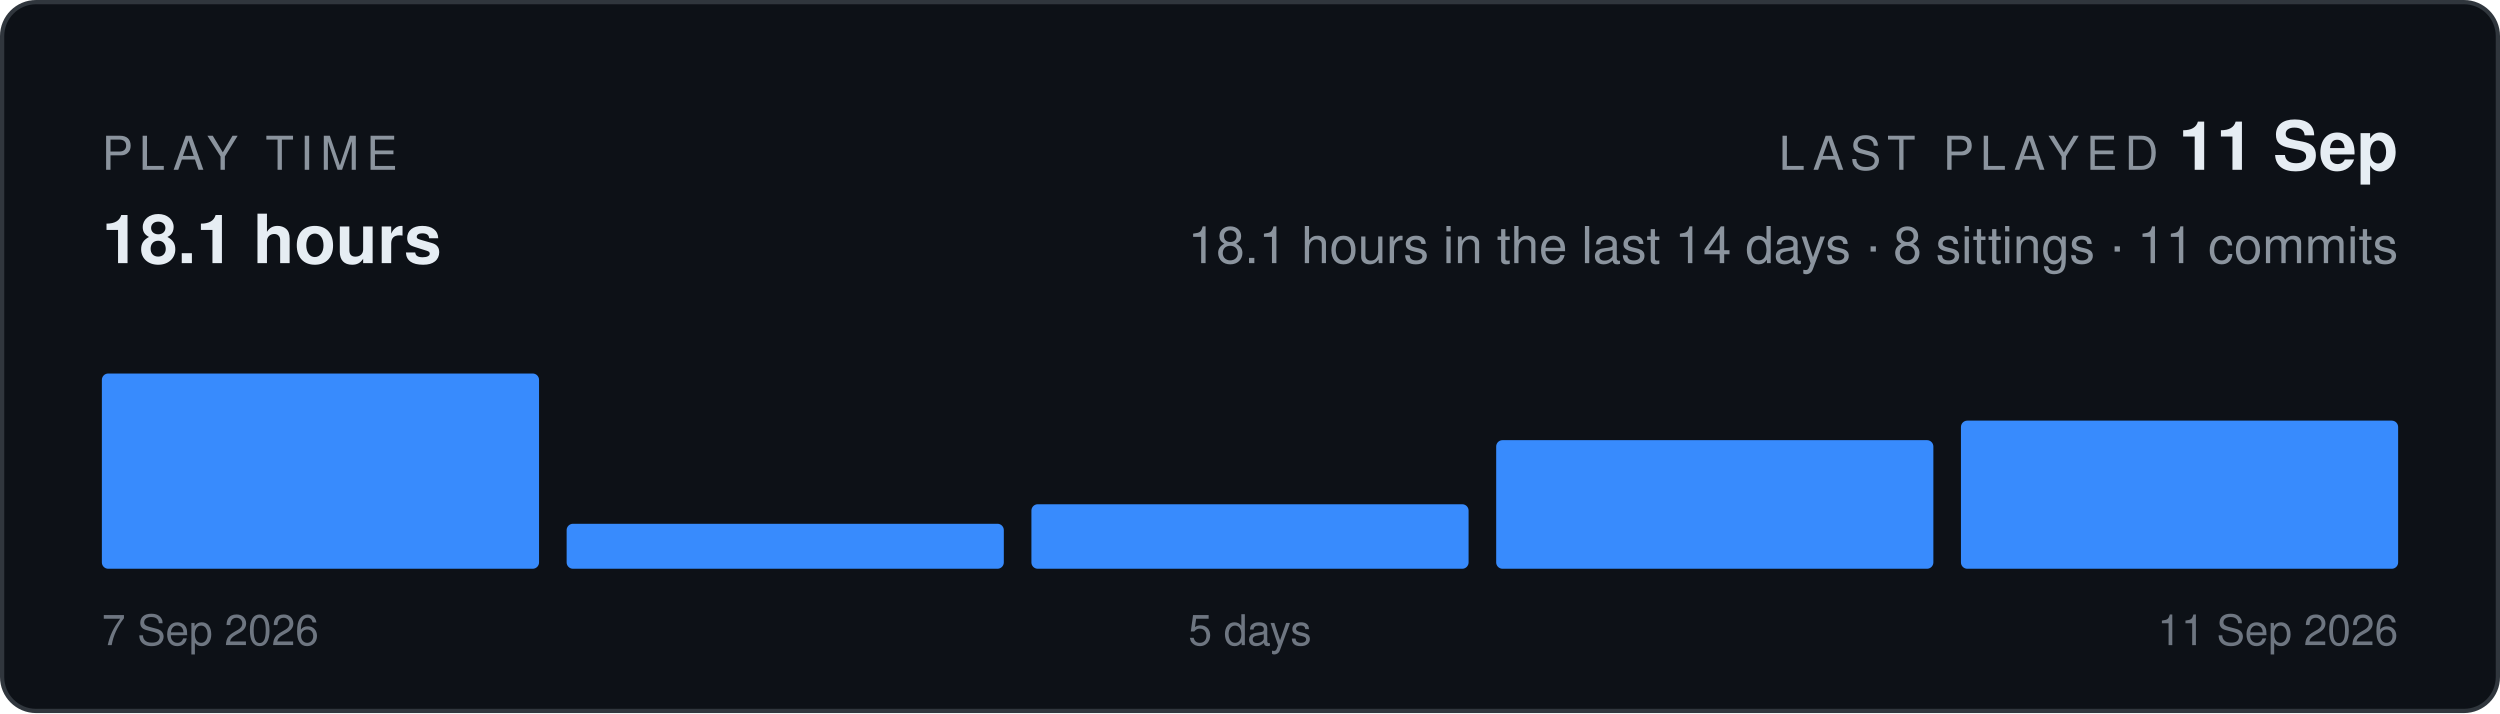
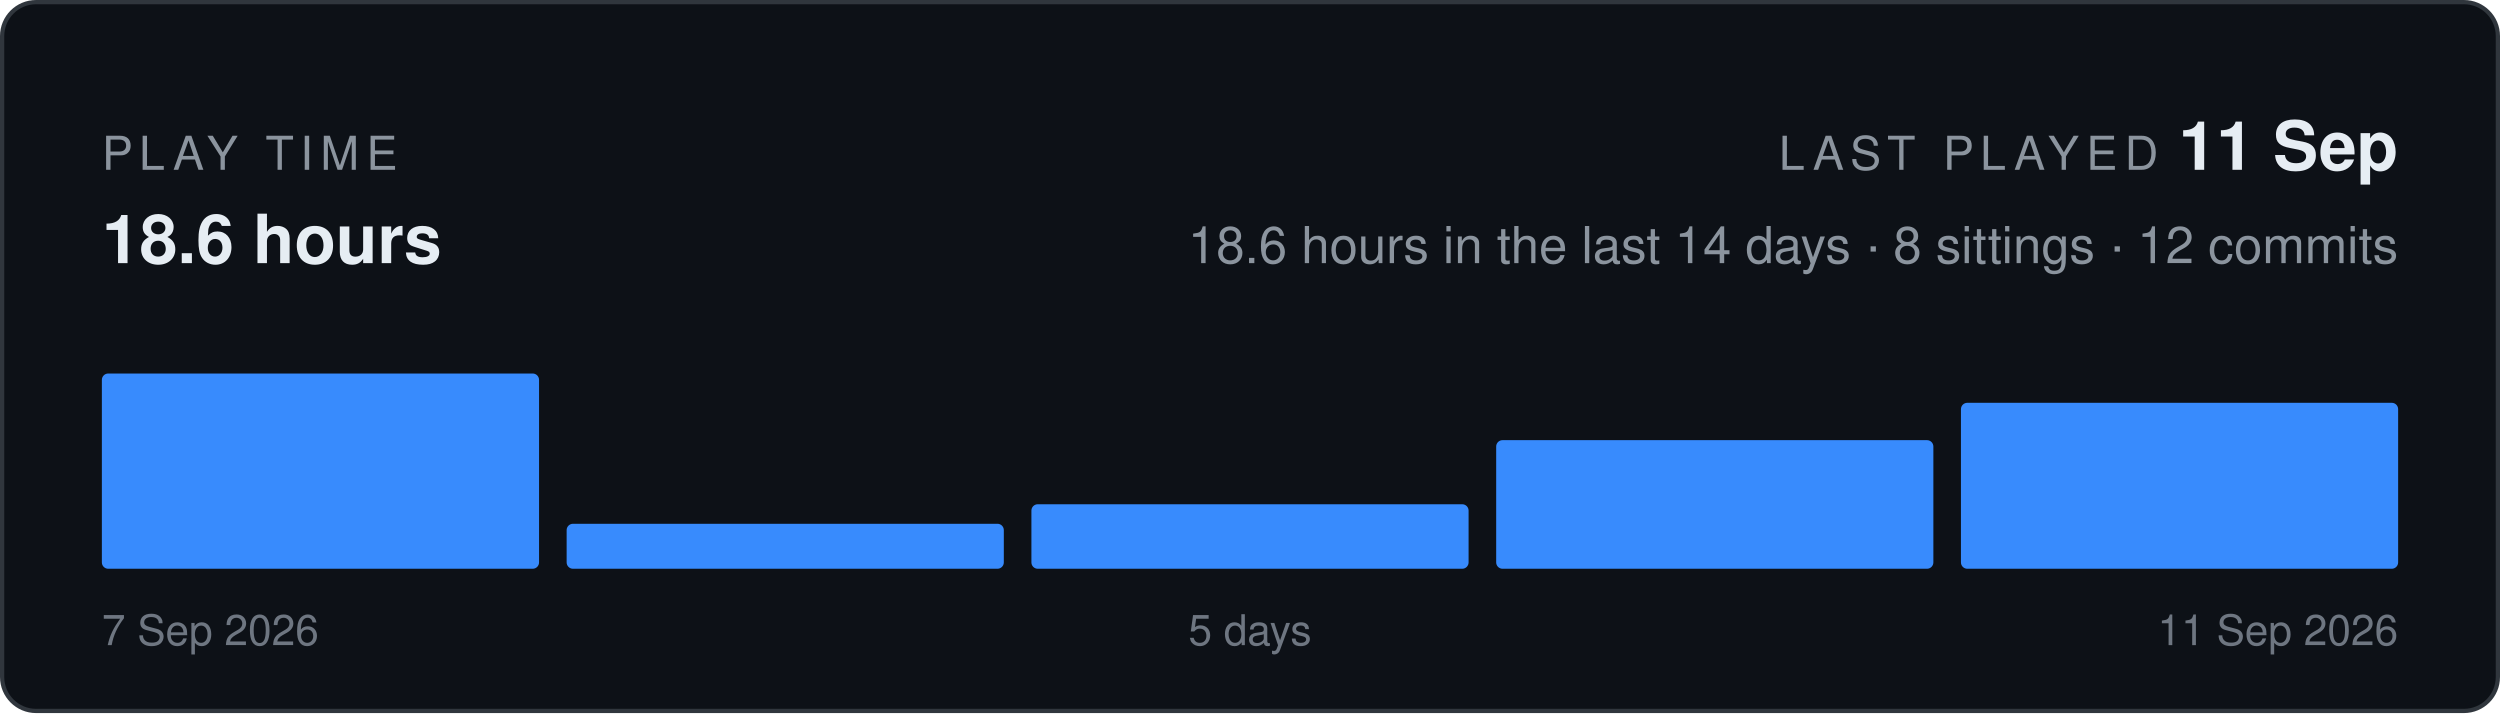
- <svg xmlns="http://www.w3.org/2000/svg" width="589" height="168" viewBox="0 0 589 168" role="img" aria-label="Play time: 18.1 hours over 11 commits, last played 11 Sep">
+ <svg xmlns="http://www.w3.org/2000/svg" width="589" height="168" viewBox="0 0 589 168" role="img" aria-label="Play time: 18.6 hours over 12 commits, last played 11 Sep">
  <style>
    .card { fill: #0d1117; stroke: #30363d }
    text { font-family: -apple-system, BlinkMacSystemFont, "Segoe UI", Helvetica, Arial, sans-serif }
    .label { font-size: 11px; letter-spacing: 1.7px; fill: #8b949e }
    .stat { font-size: 16px; font-weight: 600; letter-spacing: normal; fill: #e6edf3 }
    .note { font-size: 12px; fill: #8b949e }
    .axis { font-size: 10px; fill: #6e7681 }
    .bar { fill: #388bfd }
    .bar-quiet { fill: #21262d }
  </style>
  <rect class="card" x="0.5" y="0.5" width="588" height="167" rx="8" />
  <text class="label" x="24" y="40">PLAY TIME</text>
-   <text class="stat" x="24" y="62">18.1 hours</text>
+   <text class="stat" x="24" y="62">18.6 hours</text>
  <text class="label" x="565" y="40" text-anchor="end">LAST PLAYED <tspan class="stat">11 Sep</tspan>
  </text>
-   <text class="note" x="565" y="62" text-anchor="end">18.1 hours in the last 14 days   ·   8 sittings   ·   11 commits</text>
+   <text class="note" x="565" y="62" text-anchor="end">18.6 hours in the last 14 days   ·   8 sittings   ·   12 commits</text>
  <rect class="bar" x="24.0" y="88.0" width="103" height="46.0" rx="1.5" />
  <rect class="bar" x="133.5" y="123.4" width="103" height="10.6" rx="1.5" />
  <rect class="bar" x="243.0" y="118.8" width="103" height="15.2" rx="1.5" />
  <rect class="bar" x="352.5" y="103.7" width="103" height="30.3" rx="1.5" />
-   <rect class="bar" x="462.0" y="99.1" width="103" height="34.9" rx="1.5" />
+   <rect class="bar" x="462.0" y="94.9" width="103" height="39.1" rx="1.5" />
  <text class="axis" x="24" y="152">7 Sep 2026</text>
  <text class="axis" x="294.5" y="152" text-anchor="middle">5 days</text>
  <text class="axis" x="565" y="152" text-anchor="end">11 Sep 2026</text>
</svg>
